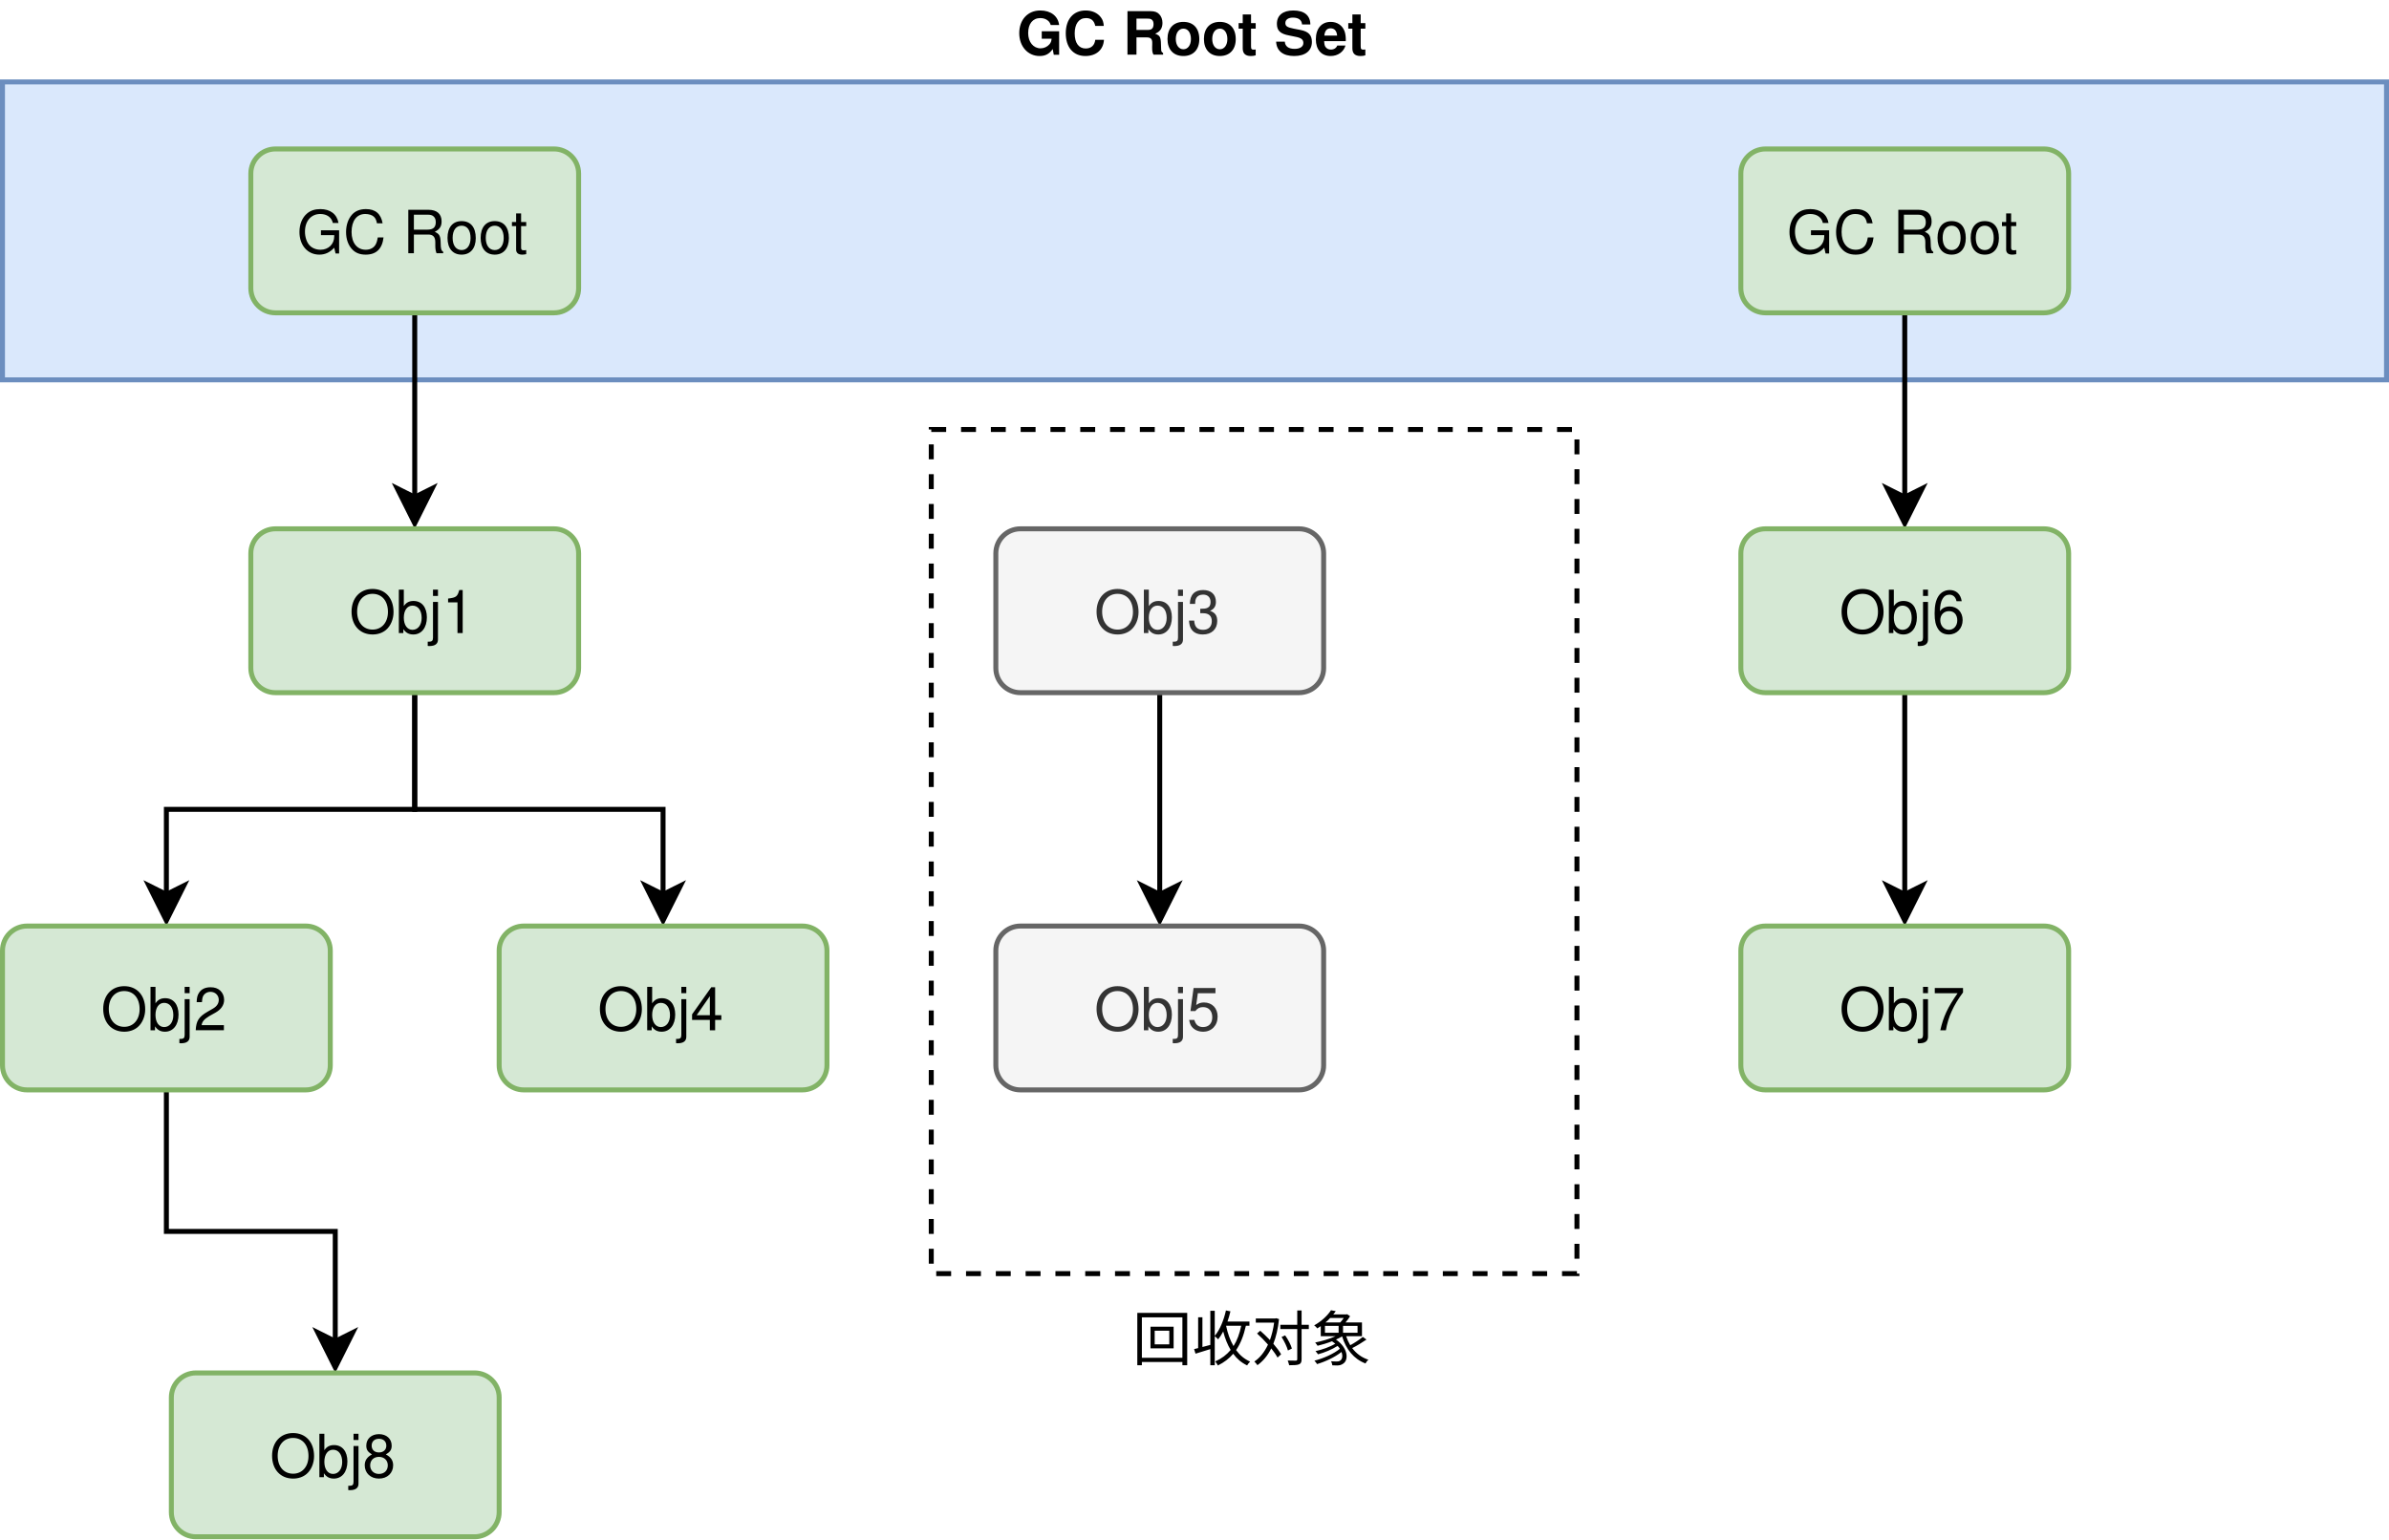
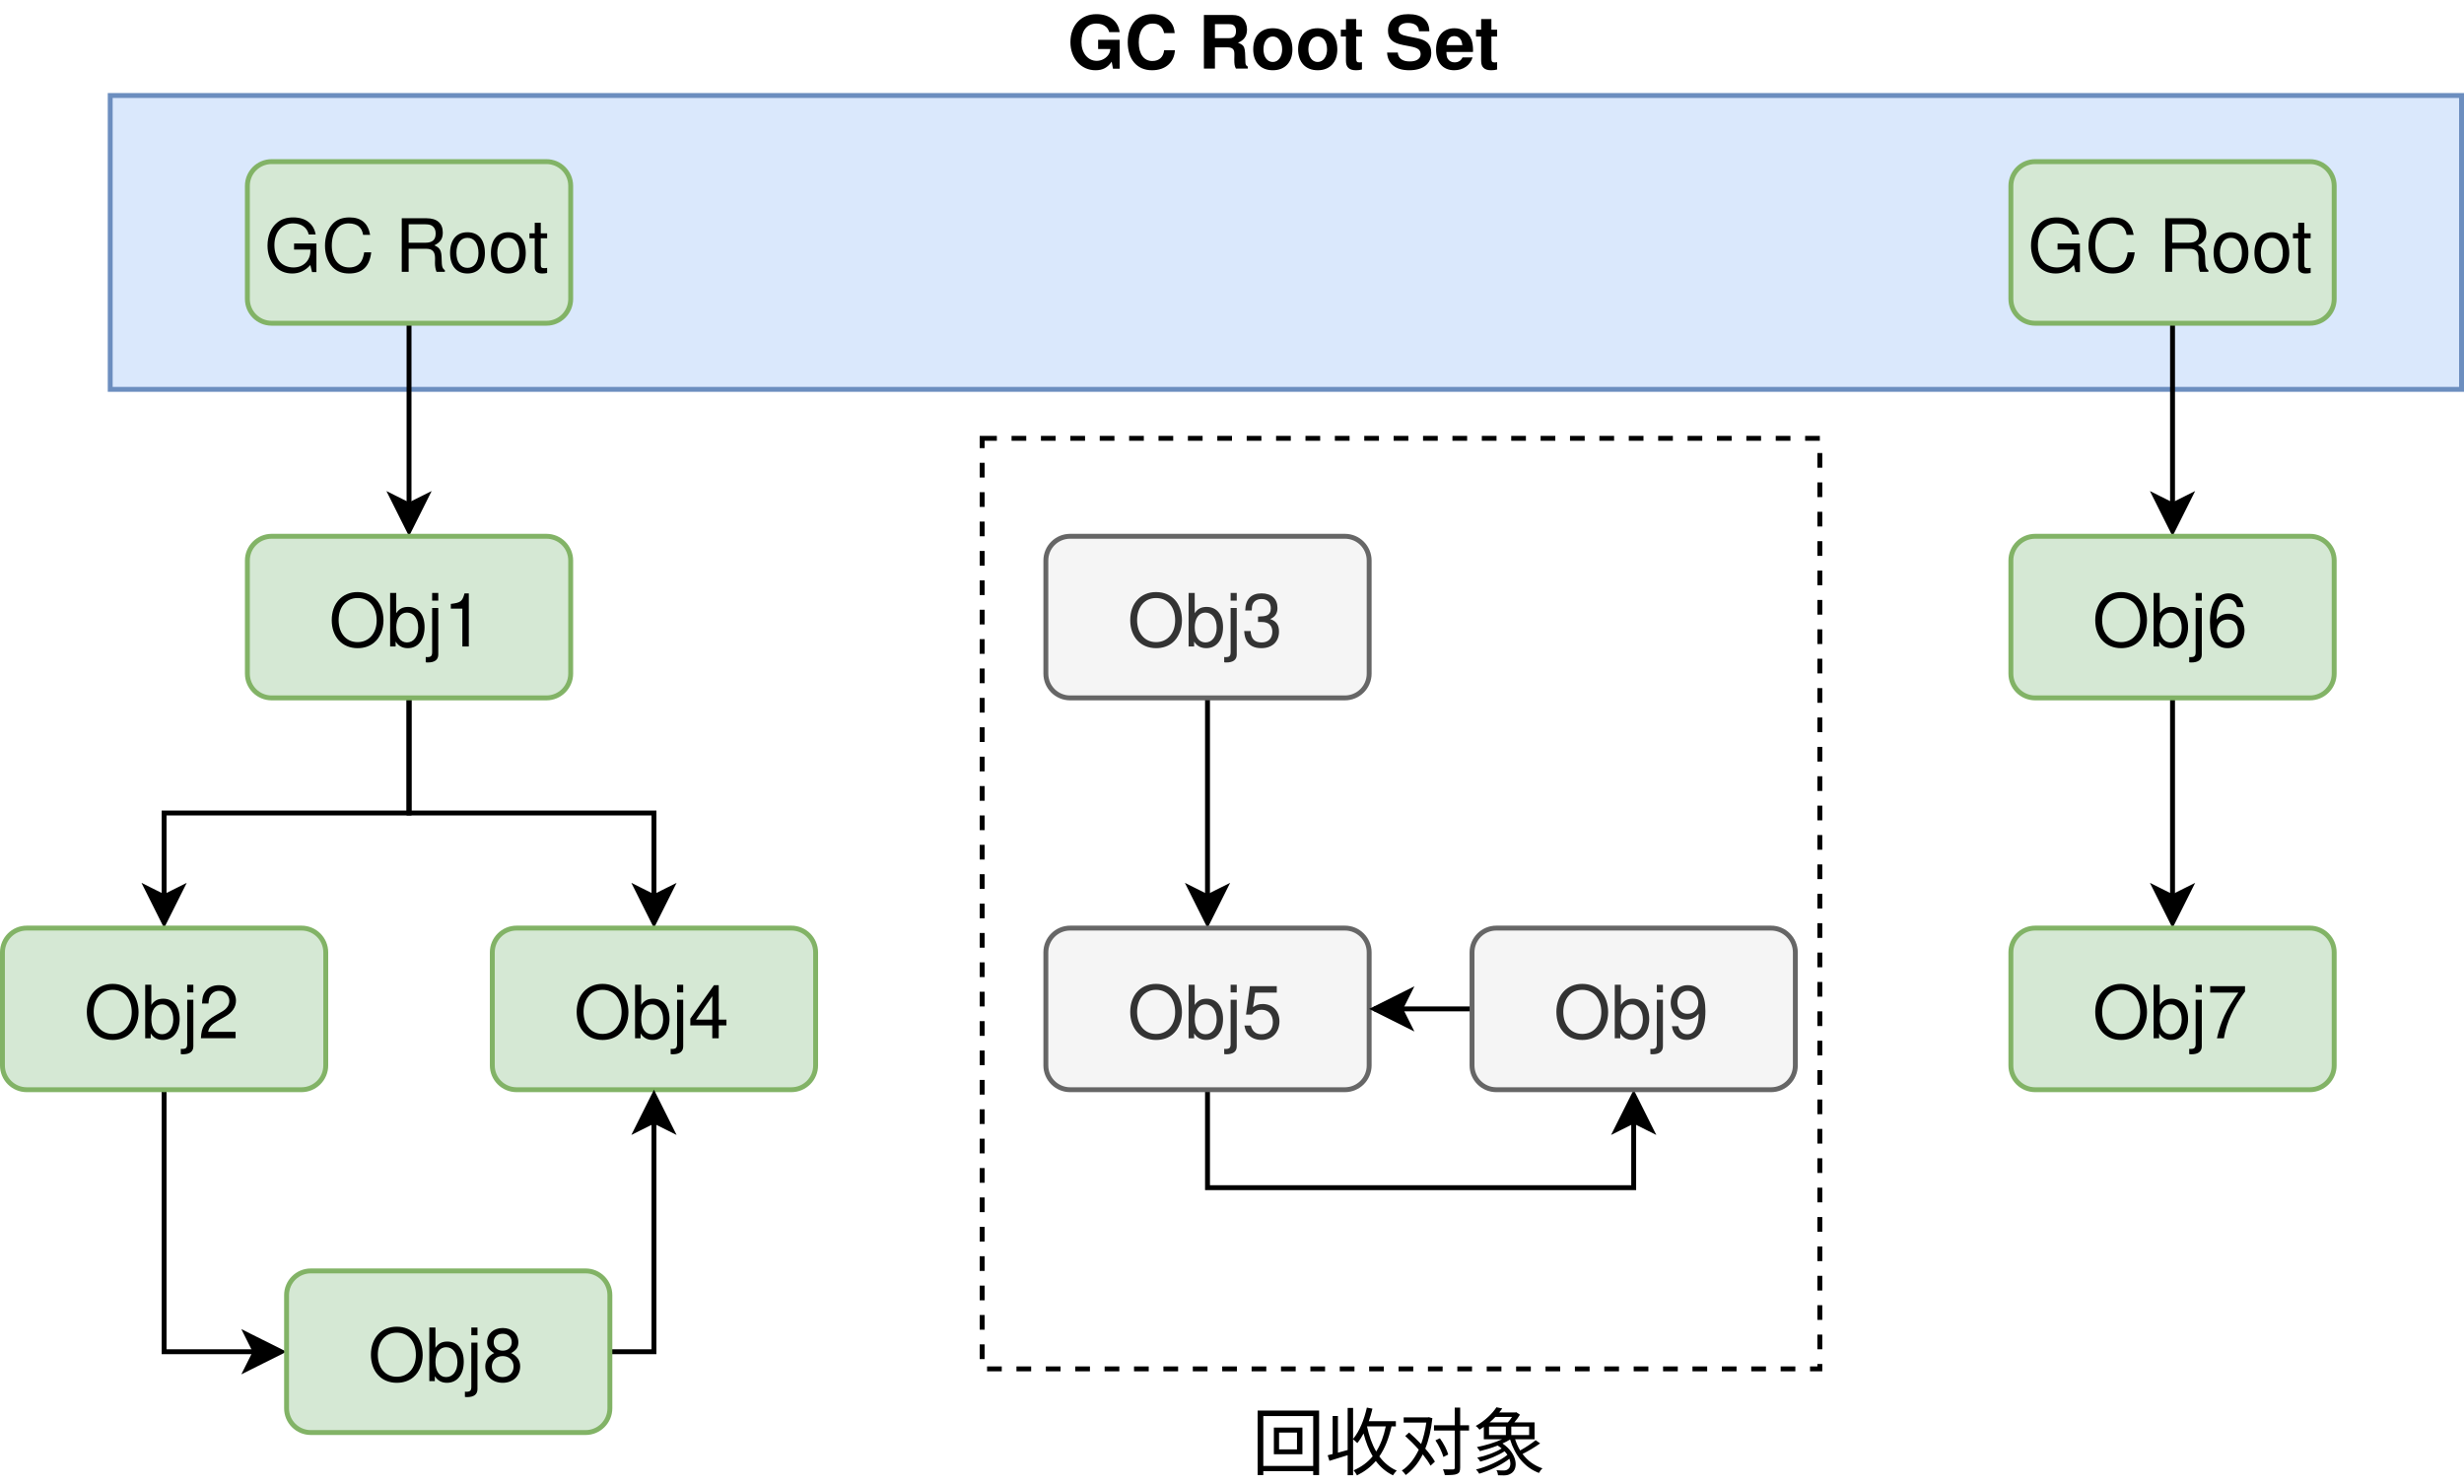
- <svg xmlns="http://www.w3.org/2000/svg" version="1.1" width="481px" height="310px" viewBox="-0.5 -0.5 481 310" content="&lt;mxfile host=&quot;drawio-plugin&quot; modified=&quot;2024-06-06T08:23:21.514Z&quot; agent=&quot;Mozilla/5.0 (Windows NT 10.0; Win64; x64) AppleWebKit/537.36 (KHTML, like Gecko) Chrome/122.0.0.0 Safari/537.36&quot; etag=&quot;y5TeZICabtVZUP1EmklK&quot; version=&quot;22.1.22&quot; type=&quot;embed&quot;&gt;&lt;diagram id=&quot;t1ZmRuzw4NILbziwuzjw&quot; name=&quot;第 1 页&quot;&gt;3VnLdpswEP0abXMsBBiWwSHpIj3tqRdtljKIRyIjHyEndr++AoR5CLtNYxs7ziLMnRGIO1ejkQ3QbLl54HiVfGUhocCYhBuA7oBhwAmayH8Fsq2QqWVUQMzTUAU1wDz9TeqRCl2nIck7gYIxKtJVFwxYlpFAdDDMOXvrhkWMdp+6wjHRgHmAqY7+TEORVKjloAb/QtI4UU82oXIscR2rXiRPcMjeWhDyAZpxxkR1tdzMCC24q2mpxt3v8e7mxUkm/mWAoXh/xXSt3g34FnA94PrAt4FrAs8ukNt74LnAd4AHwa16TC62NSGcrbOQFDedAORFKaUzRhmXdsYyGeOFOE9KP5QGxQtCv7M8FSnLJBbI2RIZ7L0SLlJJ82MvYMGEYEsZgGkaD464VQ7BVhLVaVBTLsLJpgUpWh4IWxLBtzJEeQ3kVkOURGGt2bcm4TssaSUbThWIlcji3b2bRMgLlYs9edHS8iDHTH4UwjAmcyLekQFgoBATJwokngvOXkjLYwcOWUT/k5OK6b8mZJe68gEeDl7icqo9fVRexkPCe56IZaKGQhLhNRUKnau3h8fJeF2DVMJtPd+mM5Bv+wjpnuqrsJ9fEsoKpEzGRcJilmHqN6jXVUAT88iKTJUsPRMhtqqc4rVgEiKbVPwqxtxYynpSwcX13UbdrjS2ythLds7WPFATtlRdxjwmNVUVVLzKwYRwQrFIX7vF9iP8WoeW096FBAcWkkWc0BxaSI6xQLZ9HCXCSVeKU3RjaWK0bV2LCH2cKwg1sq5fjLYuRmcsMcKBPfczEuyORbCt8ftt8XyoZ7mYhQ4tfdM52TpHn1CGji7D+sxwfh06QzrUSb4AHfZaH2Og1z2VDN0hksxLJAmOyFIt4i5NziXS5NgdlpBxRpb0yn/RJU2SzLetQYX51PY1w0rrXaUQmgO10BqrFtaz6QoYvU/AkVX8DR5jy0/vtCjx6nOkbwR66/+sm7V+gpH0WddM31nL52c8YMOhZme0phvq3c5Fn7HNMc/YxpWdsU+7Ubm6jo3RmnY42JDa1yDhc25IxmBDOr0Gmk648Uiz+e2m9LV+AEP+Hw==&lt;/diagram&gt;&lt;/mxfile&gt;">
+ <svg xmlns="http://www.w3.org/2000/svg" version="1.1" width="503px" height="303px" viewBox="-0.5 -0.5 503 303" content="&lt;mxfile host=&quot;drawio-plugin&quot; modified=&quot;2024-06-13T08:48:20.804Z&quot; agent=&quot;Mozilla/5.0 (Windows NT 10.0; Win64; x64) AppleWebKit/537.36 (KHTML, like Gecko) Chrome/122.0.0.0 Safari/537.36&quot; etag=&quot;Scm2t0yyEMAifOaNmi7d&quot; version=&quot;22.1.22&quot; type=&quot;embed&quot;&gt;&lt;diagram id=&quot;t1ZmRuzw4NILbziwuzjw&quot; name=&quot;第 1 页&quot;&gt;5VpNc5swEP01umYQAgxHkzjpIZ1mmkPTowwykMjII+TE7q+vMMKARVznAzCNfTBarYT09u2uVmOALpebG45X8XcWEgpMI9wAdAVMExqmJ39yybaQTGyzEEQ8CZVSJbhP/pBypJKuk5BkDUXBGBXJqikMWJqSQDRkmHP20lRbMNp86wpHRBPcB5jq0l9JKOJCaruokn8jSRSrN1tQdSxxqas2ksU4ZC81EZoBdMkZE8XTcnNJaI5dCUsx7vqV3v26OEnFKQNMhfszpmu1NzCzgecDbwZmDvAs4Du5ZHoNfA/MXOBDMFWvycS2BISzdRqSfFIDIH+RUHrJKOOynbJU6vghzuJdP5QNiueE3rEsEQlLpSyQqyVS2X8mXCQS5tsDhTkTgi2lAqZJ1DpiqjoEW+ULYKlQrIG2bOuwqC3kw8mmJlIw3RC2JIJvpYrqlUYshijKQkuZ8KUiAJwonbhmfOgpRaxIF+3nrgwjH5RtXrGTZqYbOcb4mRPFNO6JeINFgIlCTNxFIOWZ4OyJ1HqcwCXzxXtsVCD/TwPtTbl7gY+Dp2i31AO+FL2Mh4Qf9OS2LUUhWeA1FaXF1e5hNwxwUIMAE93+lmvo9nc+wfwT3UsP7U1CGaFUk3ERs4ilmM4qqd9kRKVzy3LL7VB7JEJsFWx4LZgUkU0iHvIxF7Zq/VbK+fPVRk23a2xLtp0KfsbWPFAbsFUcxzwiJXSFKN/aUQNxQrFInpvB+SN428fc7VVHgy2OZhM3tNoczTXnyHG6YarXDFUuurA1rjqOTlWEPg4dhBp2/x9XHZ2r7lBchS0p/CsA7g0FuKPh/WP+eOxIdK5xATp6CussLKBxsVSCzLcP9cbvaoa8WQ3btT7Ebldnd1np9E9vt43eurHOkN4HJ3Sz5YTeFb29NtCsMYAGB0TNRL3FgFgsac3pH2rPNcc+IRxUEWAfRD47HJS+32m22w2dco63NYUVS1KR1Wa+ywU1skysBlmQqkwqexczVtbfL+20LGG0+ZE7Bj/yvCYysMfcqp9IRpJbm85kdOJMVktytYdKruVqmgTXw+BRgi/s/Nt6e7P7HFySSHnx6ehizG7GhD5PlWWhPkwC+QzOd5NAWu5STGswzuu3KZLzuuVGzPk+D03wK1wGwraSaLCKH+o10ajuAy17wAvB/XJHwtd+TydeS6QerPSHrWWsM0aK93oKaa1aJmOErdfqf8BEVjvNvctvzbOqKszWqsJ7GwHP64SF+ruWks3qDxfFpUX1rxU0+ws=&lt;/diagram&gt;&lt;/mxfile&gt;">
  <defs />
  <g>
-     <rect x="187" y="86" width="130" height="170" fill="none" stroke="rgb(0, 0, 0)" stroke-dasharray="3 3" pointer-events="all" />
-     <g fill="rgb(0, 0, 0)" font-family="Helvetica" text-anchor="middle" font-size="12px">
-       <text x="251.5" y="273.5">回收对象</text>
+     <rect x="200" y="89" width="171" height="190" fill="none" stroke="rgb(0, 0, 0)" stroke-dasharray="3 3" pointer-events="all" />
+     <g fill="rgb(0, 0, 0)" font-family="Helvetica" text-anchor="middle" font-size="15px">
+       <text x="285" y="299.5">回收对象</text>
    </g>
-     <rect x="0" y="16" width="480" height="60" fill="#dae8fc" stroke="#6c8ebf" pointer-events="all" />
-     <g fill="rgb(0, 0, 0)" font-family="Helvetica" font-weight="bold" text-anchor="middle" font-size="12px">
-       <text x="239.5" y="10.5">GC Root Set</text>
+     <rect x="22" y="19" width="480" height="60" fill="#dae8fc" stroke="#6c8ebf" pointer-events="all" />
+     <g fill="rgb(0, 0, 0)" font-family="Helvetica" font-weight="bold" text-anchor="middle" font-size="15px">
+       <text x="261.5" y="13.5">GC Root Set</text>
    </g>
-     <path d="M 83 62.5 L 83 99.63" fill="none" stroke="rgb(0, 0, 0)" stroke-miterlimit="10" pointer-events="stroke" />
-     <path d="M 83 104.88 L 79.5 97.88 L 83 99.63 L 86.5 97.88 Z" fill="rgb(0, 0, 0)" stroke="rgb(0, 0, 0)" stroke-miterlimit="10" pointer-events="all" />
-     <rect x="50" y="29.5" width="66" height="33" rx="4.95" ry="4.95" fill="#d5e8d4" stroke="#82b366" pointer-events="all" />
-     <g fill="rgb(0, 0, 0)" font-family="Helvetica" text-anchor="middle" font-size="12px">
-       <text x="82.5" y="50.5">GC Root</text>
+     <path d="M 83 65.5 L 83 102.63" fill="none" stroke="rgb(0, 0, 0)" stroke-miterlimit="10" pointer-events="stroke" />
+     <path d="M 83 107.88 L 79.5 100.88 L 83 102.63 L 86.5 100.88 Z" fill="rgb(0, 0, 0)" stroke="rgb(0, 0, 0)" stroke-miterlimit="10" pointer-events="all" />
+     <rect x="50" y="32.5" width="66" height="33" rx="4.95" ry="4.95" fill="#d5e8d4" stroke="#82b366" pointer-events="all" />
+     <g fill="rgb(0, 0, 0)" font-family="Helvetica" text-anchor="middle" font-size="15px">
+       <text x="82.5" y="55">GC Root</text>
    </g>
-     <path d="M 83 139 L 83 162.5 L 33 162.5 L 33 179.63" fill="none" stroke="rgb(0, 0, 0)" stroke-miterlimit="10" pointer-events="stroke" />
-     <path d="M 33 184.88 L 29.5 177.88 L 33 179.63 L 36.5 177.88 Z" fill="rgb(0, 0, 0)" stroke="rgb(0, 0, 0)" stroke-miterlimit="10" pointer-events="all" />
-     <path d="M 83 139 L 83 162.5 L 133 162.5 L 133 179.63" fill="none" stroke="rgb(0, 0, 0)" stroke-miterlimit="10" pointer-events="stroke" />
-     <path d="M 133 184.88 L 129.5 177.88 L 133 179.63 L 136.5 177.88 Z" fill="rgb(0, 0, 0)" stroke="rgb(0, 0, 0)" stroke-miterlimit="10" pointer-events="all" />
-     <rect x="50" y="106" width="66" height="33" rx="4.95" ry="4.95" fill="#d5e8d4" stroke="#82b366" pointer-events="all" />
-     <g fill="rgb(0, 0, 0)" font-family="Helvetica" text-anchor="middle" font-size="12px">
-       <text x="82.5" y="127">Obj1</text>
+     <path d="M 83 142 L 83 165.5 L 33 165.5 L 33 182.63" fill="none" stroke="rgb(0, 0, 0)" stroke-miterlimit="10" pointer-events="stroke" />
+     <path d="M 33 187.88 L 29.5 180.88 L 33 182.63 L 36.5 180.88 Z" fill="rgb(0, 0, 0)" stroke="rgb(0, 0, 0)" stroke-miterlimit="10" pointer-events="all" />
+     <path d="M 83 142 L 83 165.5 L 133 165.5 L 133 182.63" fill="none" stroke="rgb(0, 0, 0)" stroke-miterlimit="10" pointer-events="stroke" />
+     <path d="M 133 187.88 L 129.5 180.88 L 133 182.63 L 136.5 180.88 Z" fill="rgb(0, 0, 0)" stroke="rgb(0, 0, 0)" stroke-miterlimit="10" pointer-events="all" />
+     <rect x="50" y="109" width="66" height="33" rx="4.95" ry="4.95" fill="#d5e8d4" stroke="#82b366" pointer-events="all" />
+     <g fill="rgb(0, 0, 0)" font-family="Helvetica" text-anchor="middle" font-size="15px">
+       <text x="82.5" y="131.5">Obj1</text>
    </g>
-     <path d="M 33 219 L 33 247.5 L 67 247.5 L 67 269.63" fill="none" stroke="rgb(0, 0, 0)" stroke-miterlimit="10" pointer-events="stroke" />
-     <path d="M 67 274.88 L 63.5 267.88 L 67 269.63 L 70.5 267.88 Z" fill="rgb(0, 0, 0)" stroke="rgb(0, 0, 0)" stroke-miterlimit="10" pointer-events="all" />
-     <rect x="0" y="186" width="66" height="33" rx="4.95" ry="4.95" fill="#d5e8d4" stroke="#82b366" pointer-events="all" />
-     <g fill="rgb(0, 0, 0)" font-family="Helvetica" text-anchor="middle" font-size="12px">
-       <text x="32.5" y="207">Obj2</text>
+     <path d="M 33 222 L 33 275.5 L 51.63 275.5" fill="none" stroke="rgb(0, 0, 0)" stroke-miterlimit="10" pointer-events="stroke" />
+     <path d="M 56.88 275.5 L 49.88 279 L 51.63 275.5 L 49.88 272 Z" fill="rgb(0, 0, 0)" stroke="rgb(0, 0, 0)" stroke-miterlimit="10" pointer-events="all" />
+     <rect x="0" y="189" width="66" height="33" rx="4.95" ry="4.95" fill="#d5e8d4" stroke="#82b366" pointer-events="all" />
+     <g fill="rgb(0, 0, 0)" font-family="Helvetica" text-anchor="middle" font-size="15px">
+       <text x="32.5" y="211.5">Obj2</text>
    </g>
-     <rect x="100" y="186" width="66" height="33" rx="4.95" ry="4.95" fill="#d5e8d4" stroke="#82b366" pointer-events="all" />
-     <g fill="rgb(0, 0, 0)" font-family="Helvetica" text-anchor="middle" font-size="12px">
-       <text x="132.5" y="207">Obj4</text>
+     <rect x="100" y="189" width="66" height="33" rx="4.95" ry="4.95" fill="#d5e8d4" stroke="#82b366" pointer-events="all" />
+     <g fill="rgb(0, 0, 0)" font-family="Helvetica" text-anchor="middle" font-size="15px">
+       <text x="132.5" y="211.5">Obj4</text>
    </g>
-     <rect x="34" y="276" width="66" height="33" rx="4.95" ry="4.95" fill="#d5e8d4" stroke="#82b366" pointer-events="all" />
-     <g fill="rgb(0, 0, 0)" font-family="Helvetica" text-anchor="middle" font-size="12px">
-       <text x="66.5" y="297">Obj8</text>
+     <path d="M 124 275.5 L 133 275.5 L 133 228.37" fill="none" stroke="rgb(0, 0, 0)" stroke-miterlimit="10" pointer-events="stroke" />
+     <path d="M 133 223.12 L 136.5 230.12 L 133 228.37 L 129.5 230.12 Z" fill="rgb(0, 0, 0)" stroke="rgb(0, 0, 0)" stroke-miterlimit="10" pointer-events="all" />
+     <rect x="58" y="259" width="66" height="33" rx="4.95" ry="4.95" fill="#d5e8d4" stroke="#82b366" pointer-events="all" />
+     <g fill="rgb(0, 0, 0)" font-family="Helvetica" text-anchor="middle" font-size="15px">
+       <text x="90.5" y="281.5">Obj8</text>
    </g>
-     <path d="M 233 139 L 233 179.63" fill="none" stroke="rgb(0, 0, 0)" stroke-miterlimit="10" pointer-events="stroke" />
-     <path d="M 233 184.88 L 229.5 177.88 L 233 179.63 L 236.5 177.88 Z" fill="rgb(0, 0, 0)" stroke="rgb(0, 0, 0)" stroke-miterlimit="10" pointer-events="all" />
-     <rect x="200" y="106" width="66" height="33" rx="4.95" ry="4.95" fill="#f5f5f5" stroke="#666666" pointer-events="all" />
-     <g fill="#333333" font-family="Helvetica" text-anchor="middle" font-size="12px">
-       <text x="232.5" y="127">Obj3</text>
+     <path d="M 246 142 L 246 182.63" fill="none" stroke="rgb(0, 0, 0)" stroke-miterlimit="10" pointer-events="stroke" />
+     <path d="M 246 187.88 L 242.5 180.88 L 246 182.63 L 249.5 180.88 Z" fill="rgb(0, 0, 0)" stroke="rgb(0, 0, 0)" stroke-miterlimit="10" pointer-events="all" />
+     <rect x="213" y="109" width="66" height="33" rx="4.95" ry="4.95" fill="#f5f5f5" stroke="#666666" pointer-events="all" />
+     <g fill="#333333" font-family="Helvetica" text-anchor="middle" font-size="15px">
+       <text x="245.5" y="131.5">Obj3</text>
    </g>
-     <rect x="200" y="186" width="66" height="33" rx="4.95" ry="4.95" fill="#f5f5f5" stroke="#666666" pointer-events="all" />
-     <g fill="#333333" font-family="Helvetica" text-anchor="middle" font-size="12px">
-       <text x="232.5" y="207">Obj5</text>
+     <path d="M 246 222 L 246 242 L 333 242 L 333 228.37" fill="none" stroke="rgb(0, 0, 0)" stroke-miterlimit="10" pointer-events="stroke" />
+     <path d="M 333 223.12 L 336.5 230.12 L 333 228.37 L 329.5 230.12 Z" fill="rgb(0, 0, 0)" stroke="rgb(0, 0, 0)" stroke-miterlimit="10" pointer-events="all" />
+     <rect x="213" y="189" width="66" height="33" rx="4.95" ry="4.95" fill="#f5f5f5" stroke="#666666" pointer-events="all" />
+     <g fill="#333333" font-family="Helvetica" text-anchor="middle" font-size="15px">
+       <text x="245.5" y="211.5">Obj5</text>
    </g>
-     <path d="M 383 62.5 L 383 99.63" fill="none" stroke="rgb(0, 0, 0)" stroke-miterlimit="10" pointer-events="stroke" />
-     <path d="M 383 104.88 L 379.5 97.88 L 383 99.63 L 386.5 97.88 Z" fill="rgb(0, 0, 0)" stroke="rgb(0, 0, 0)" stroke-miterlimit="10" pointer-events="all" />
-     <rect x="350" y="29.5" width="66" height="33" rx="4.95" ry="4.95" fill="#d5e8d4" stroke="#82b366" pointer-events="all" />
-     <g fill="rgb(0, 0, 0)" font-family="Helvetica" text-anchor="middle" font-size="12px">
-       <text x="382.5" y="50.5">GC Root</text>
+     <path d="M 443 65.5 L 443 102.63" fill="none" stroke="rgb(0, 0, 0)" stroke-miterlimit="10" pointer-events="stroke" />
+     <path d="M 443 107.88 L 439.5 100.88 L 443 102.63 L 446.5 100.88 Z" fill="rgb(0, 0, 0)" stroke="rgb(0, 0, 0)" stroke-miterlimit="10" pointer-events="all" />
+     <rect x="410" y="32.5" width="66" height="33" rx="4.95" ry="4.95" fill="#d5e8d4" stroke="#82b366" pointer-events="all" />
+     <g fill="rgb(0, 0, 0)" font-family="Helvetica" text-anchor="middle" font-size="15px">
+       <text x="442.5" y="55">GC Root</text>
    </g>
-     <path d="M 383 139 L 383 179.63" fill="none" stroke="rgb(0, 0, 0)" stroke-miterlimit="10" pointer-events="stroke" />
-     <path d="M 383 184.88 L 379.5 177.88 L 383 179.63 L 386.5 177.88 Z" fill="rgb(0, 0, 0)" stroke="rgb(0, 0, 0)" stroke-miterlimit="10" pointer-events="all" />
-     <rect x="350" y="106" width="66" height="33" rx="4.95" ry="4.95" fill="#d5e8d4" stroke="#82b366" pointer-events="all" />
-     <g fill="rgb(0, 0, 0)" font-family="Helvetica" text-anchor="middle" font-size="12px">
-       <text x="382.5" y="127">Obj6</text>
+     <path d="M 443 142 L 443 182.63" fill="none" stroke="rgb(0, 0, 0)" stroke-miterlimit="10" pointer-events="stroke" />
+     <path d="M 443 187.88 L 439.5 180.88 L 443 182.63 L 446.5 180.88 Z" fill="rgb(0, 0, 0)" stroke="rgb(0, 0, 0)" stroke-miterlimit="10" pointer-events="all" />
+     <rect x="410" y="109" width="66" height="33" rx="4.95" ry="4.95" fill="#d5e8d4" stroke="#82b366" pointer-events="all" />
+     <g fill="rgb(0, 0, 0)" font-family="Helvetica" text-anchor="middle" font-size="15px">
+       <text x="442.5" y="131.5">Obj6</text>
    </g>
-     <rect x="350" y="186" width="66" height="33" rx="4.95" ry="4.95" fill="#d5e8d4" stroke="#82b366" pointer-events="all" />
-     <g fill="rgb(0, 0, 0)" font-family="Helvetica" text-anchor="middle" font-size="12px">
-       <text x="382.5" y="207">Obj7</text>
+     <rect x="410" y="189" width="66" height="33" rx="4.95" ry="4.95" fill="#d5e8d4" stroke="#82b366" pointer-events="all" />
+     <g fill="rgb(0, 0, 0)" font-family="Helvetica" text-anchor="middle" font-size="15px">
+       <text x="442.5" y="211.5">Obj7</text>
+     </g>
+     <path d="M 300 205.5 L 280 205.5 L 299 205.5 L 285.37 205.5" fill="none" stroke="rgb(0, 0, 0)" stroke-miterlimit="10" pointer-events="stroke" />
+     <path d="M 280.12 205.5 L 287.12 202 L 285.37 205.5 L 287.12 209 Z" fill="rgb(0, 0, 0)" stroke="rgb(0, 0, 0)" stroke-miterlimit="10" pointer-events="all" />
+     <rect x="300" y="189" width="66" height="33" rx="4.95" ry="4.95" fill="#f5f5f5" stroke="#666666" pointer-events="all" />
+     <g fill="#333333" font-family="Helvetica" text-anchor="middle" font-size="15px">
+       <text x="332.5" y="211.5">Obj9</text>
    </g>
  </g>
</svg>
